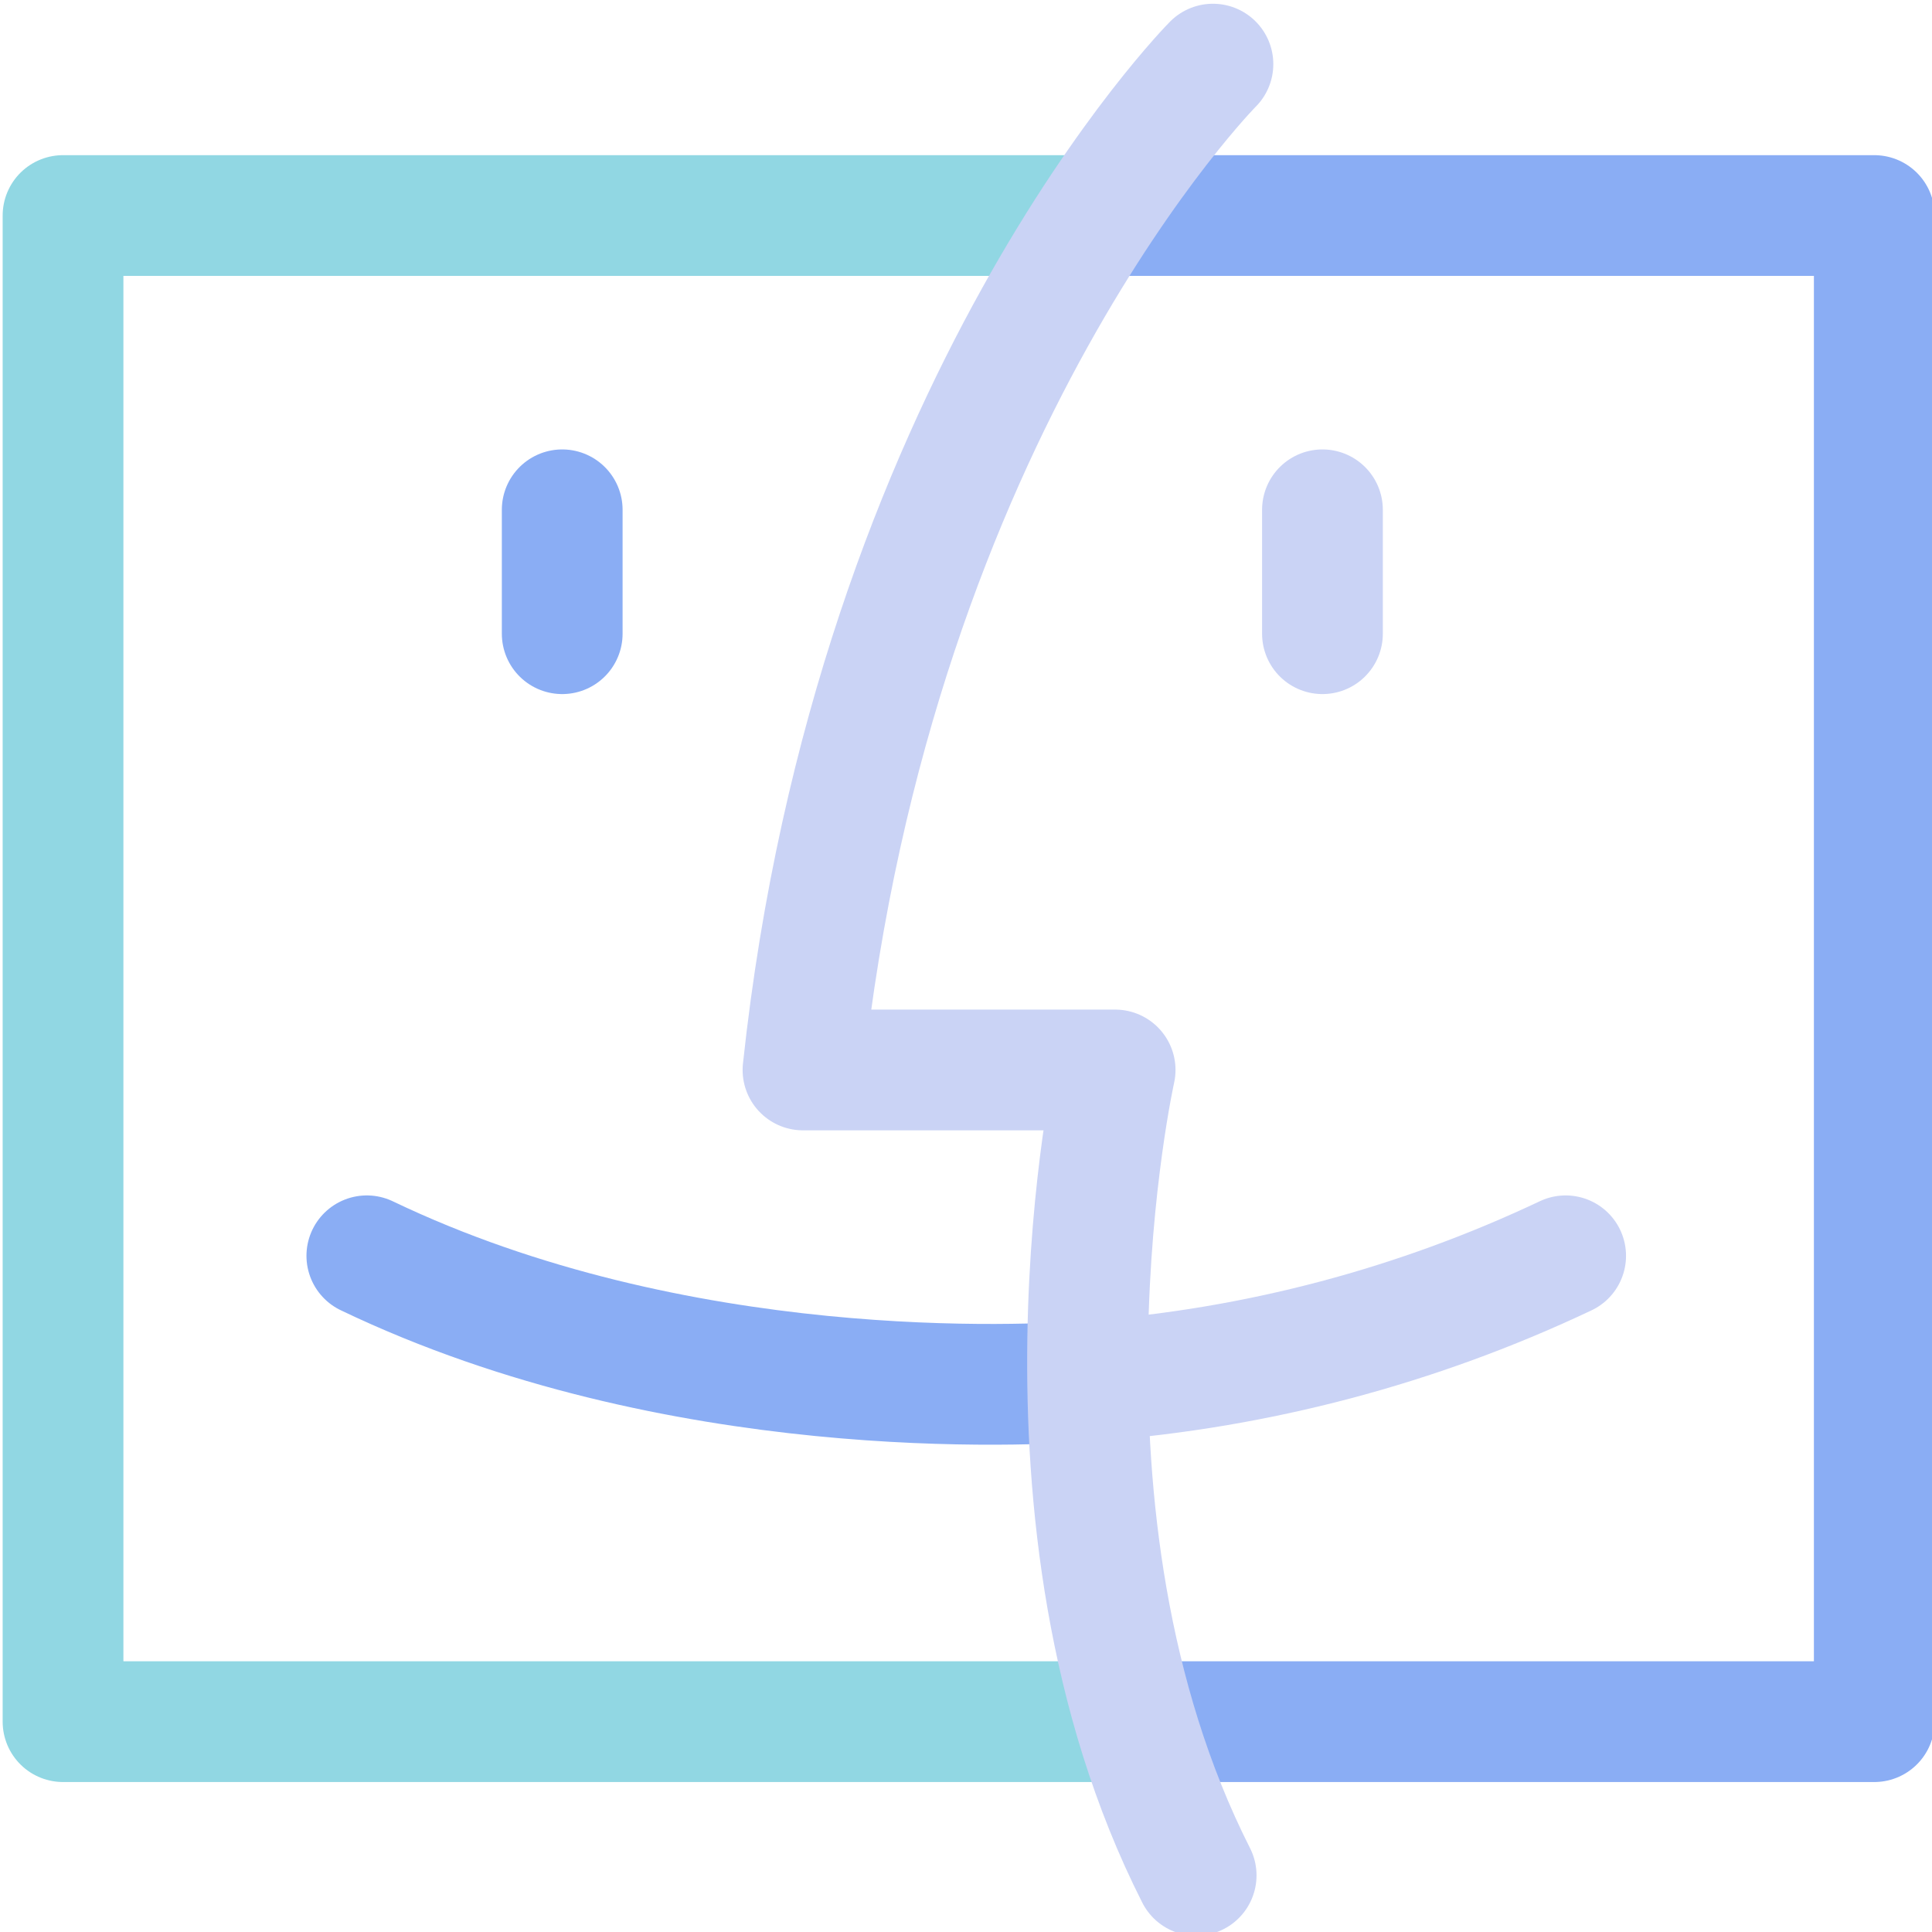
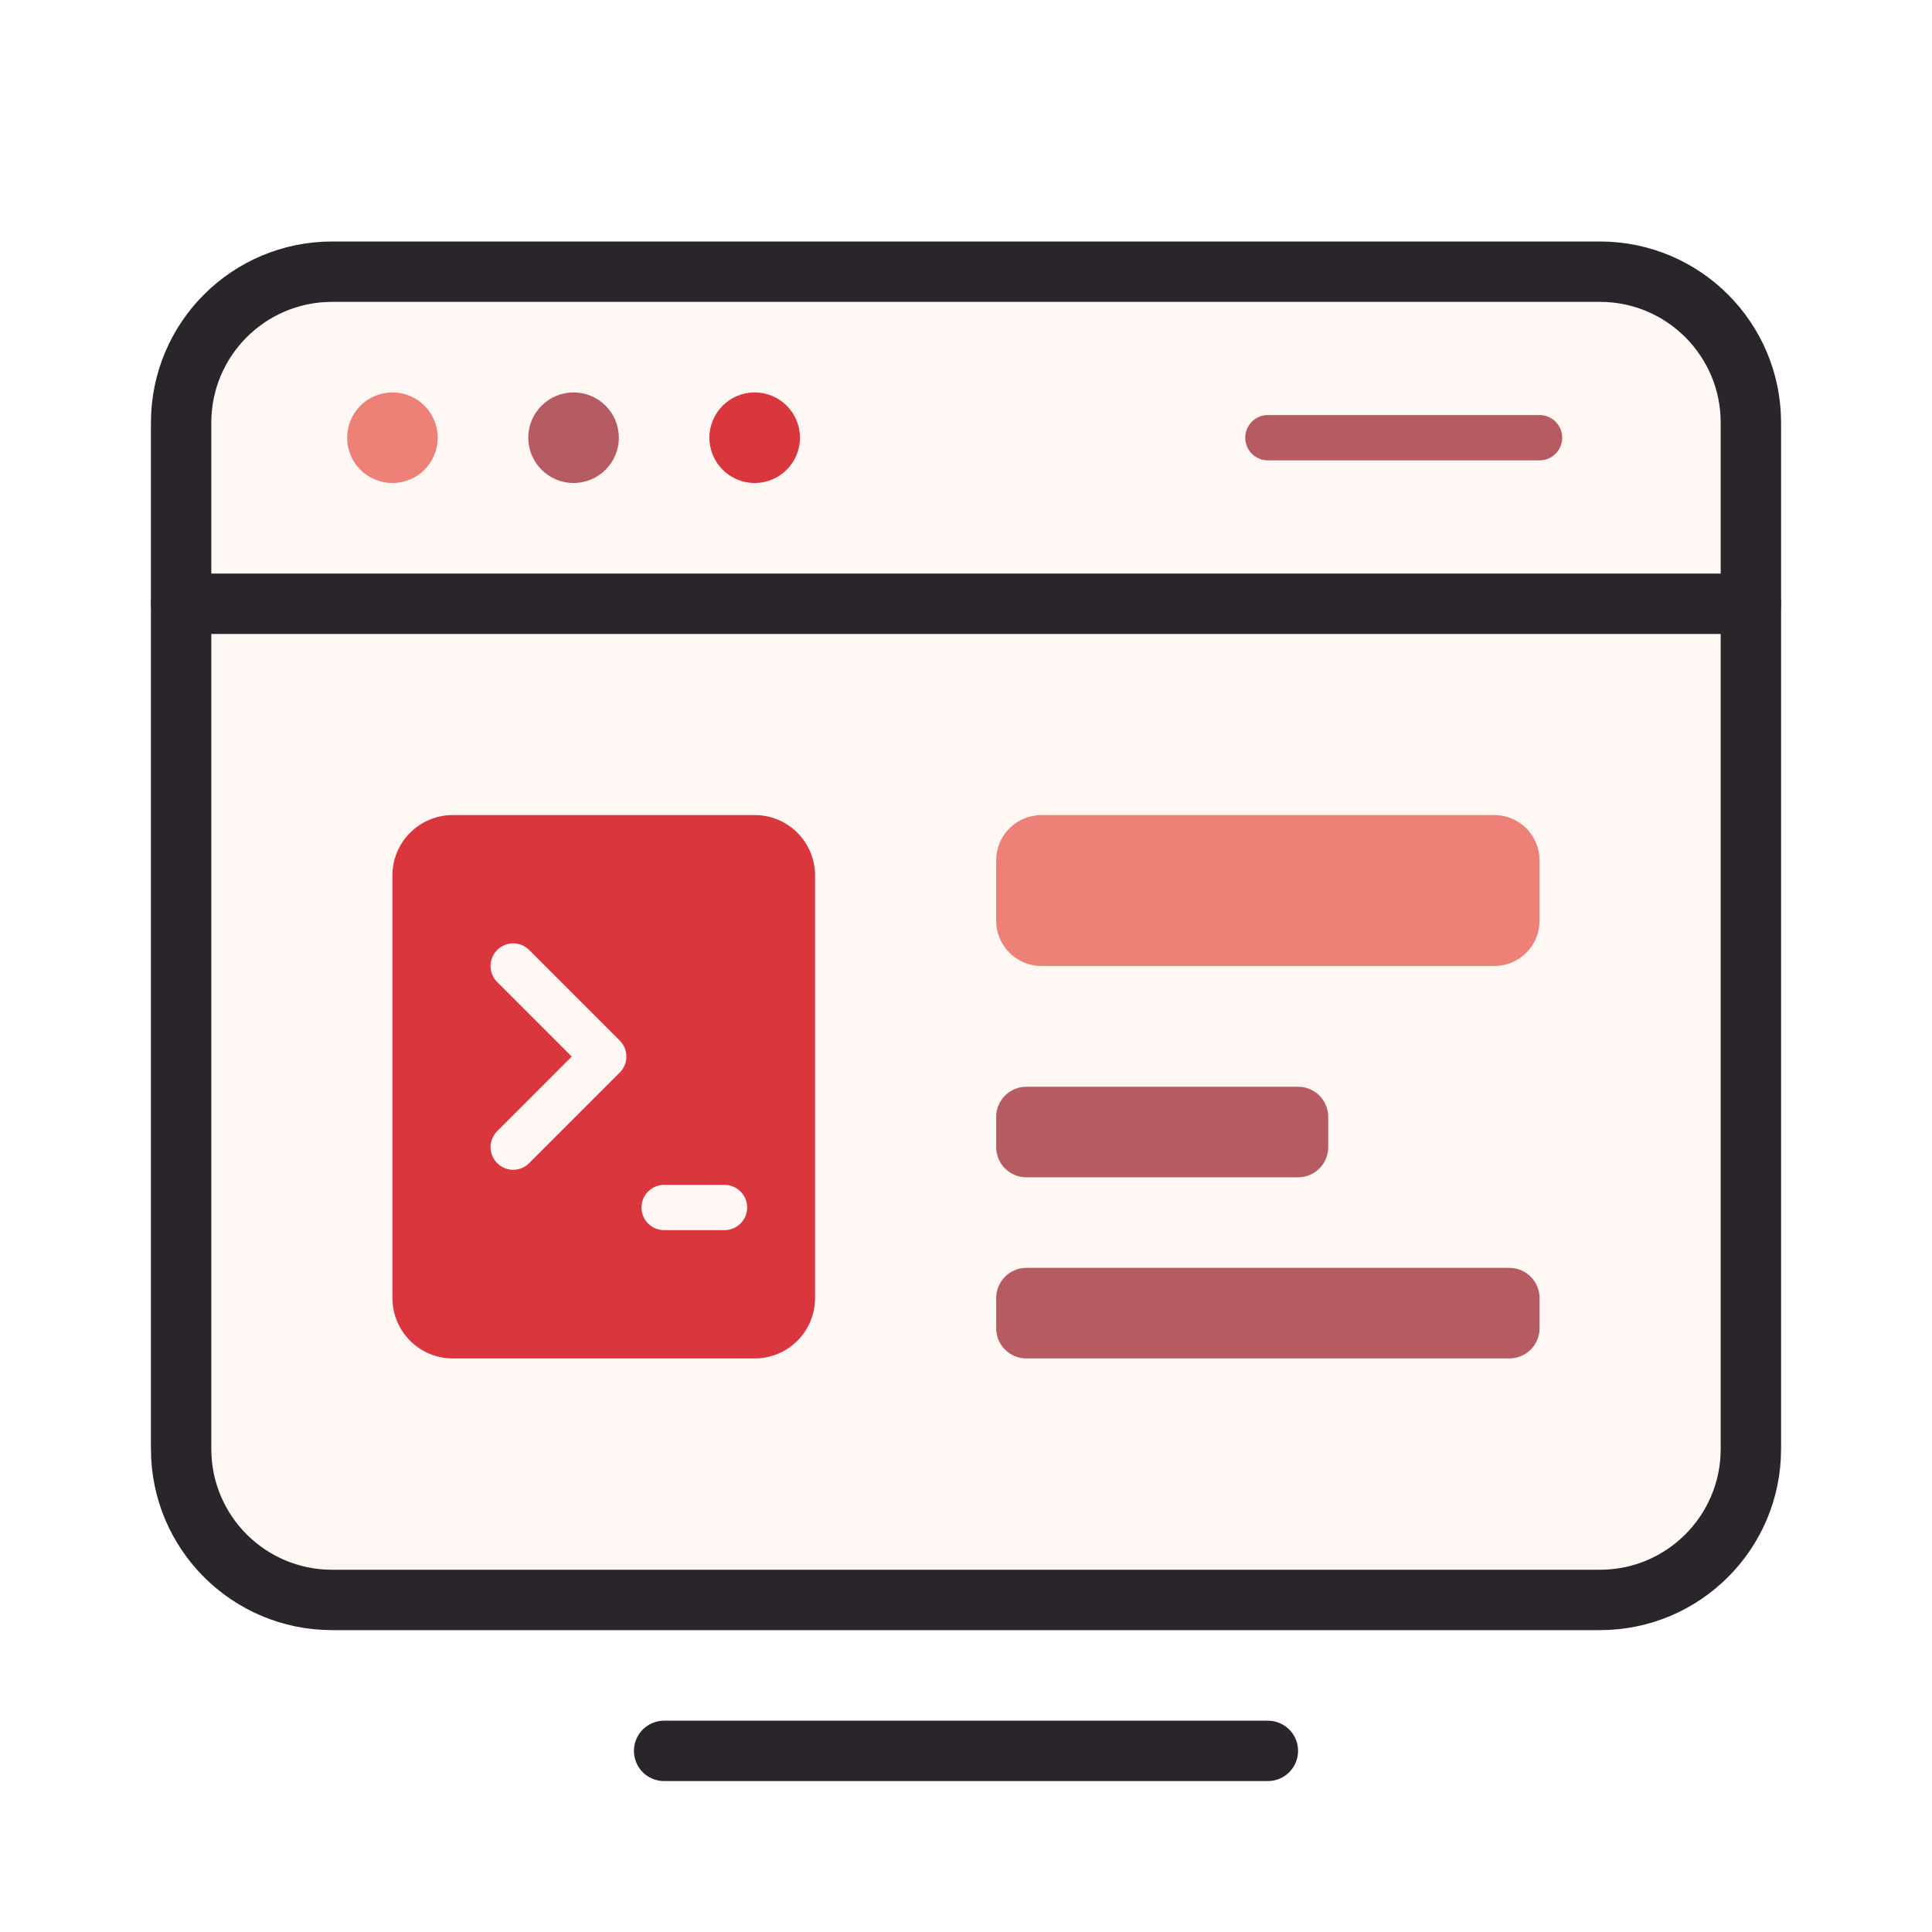
- <svg xmlns="http://www.w3.org/2000/svg" width="48" height="48" viewBox="0 0 16 16">
-   <path fill="none" stroke="#8aadf4" stroke-linecap="round" stroke-linejoin="round" d="M4.656 4.222v1.026" />
-   <path fill="none" stroke="#91d7e3" stroke-linecap="round" stroke-linejoin="round" d="M9.463 14.258H.522V1.785H9.15" />
-   <path fill="none" stroke="#cad3f5" stroke-linecap="round" stroke-linejoin="round" d="M10.952 4.222v1.026" />
-   <path fill="none" stroke="#8aadf4" stroke-linecap="round" stroke-linejoin="round" d="M3.038 10.4c2.568 1.23 5.46 1.078 6.018 1.035" />
-   <path fill="none" stroke="#cad3f5" stroke-linecap="round" stroke-linejoin="round" d="M9.056 11.435a11.1 11.1 0 0 0 3.91-1.035" />
-   <path fill="none" stroke="#8aadf4" stroke-linecap="round" stroke-linejoin="round" d="M9.15 1.785h6.372v12.473H9.463" />
-   <path fill="none" stroke="#cad3f5" stroke-linecap="round" stroke-linejoin="round" d="M10.045.531S7.242 3.354 6.65 8.861h2.585s-.829 3.71.671 6.67" />
+ <svg xmlns="http://www.w3.org/2000/svg" width="48" height="48" viewBox="0 0 64 64">
+   <g fill="none" stroke="#29252a" stroke-width="2" stroke-linecap="round" stroke-linejoin="round">
+     <rect x="6" y="9" width="52" height="44" rx="5" fill="#fff7f3" />
+     <path d="M6 20h52" />
+     <circle cx="13" cy="14.5" r="1.5" fill="#ed8178" stroke="none" />
+     <circle cx="19" cy="14.5" r="1.5" fill="#b75b62" stroke="none" />
+     <circle cx="25" cy="14.5" r="1.5" fill="#d9363e" stroke="none" />
+     <path d="M42 14.5h9" stroke="#b75b62" stroke-width="1.5" />
+     <rect x="13" y="27" width="14" height="18" rx="2" fill="#d9363e" stroke="none" />
+     <path d="M17 32l3 3-3 3m5 2h2" stroke="#fff7f3" stroke-width="1.5" />
+     <rect x="33" y="27" width="18" height="5" rx="1.5" fill="#ed8178" stroke="none" />
+     <rect x="33" y="36" width="11" height="3" rx="1" fill="#b75b62" stroke="none" />
+     <rect x="33" y="42" width="18" height="3" rx="1" fill="#b75b62" stroke="none" />
+     <path d="M22 58h20" />
+   </g>
</svg>
